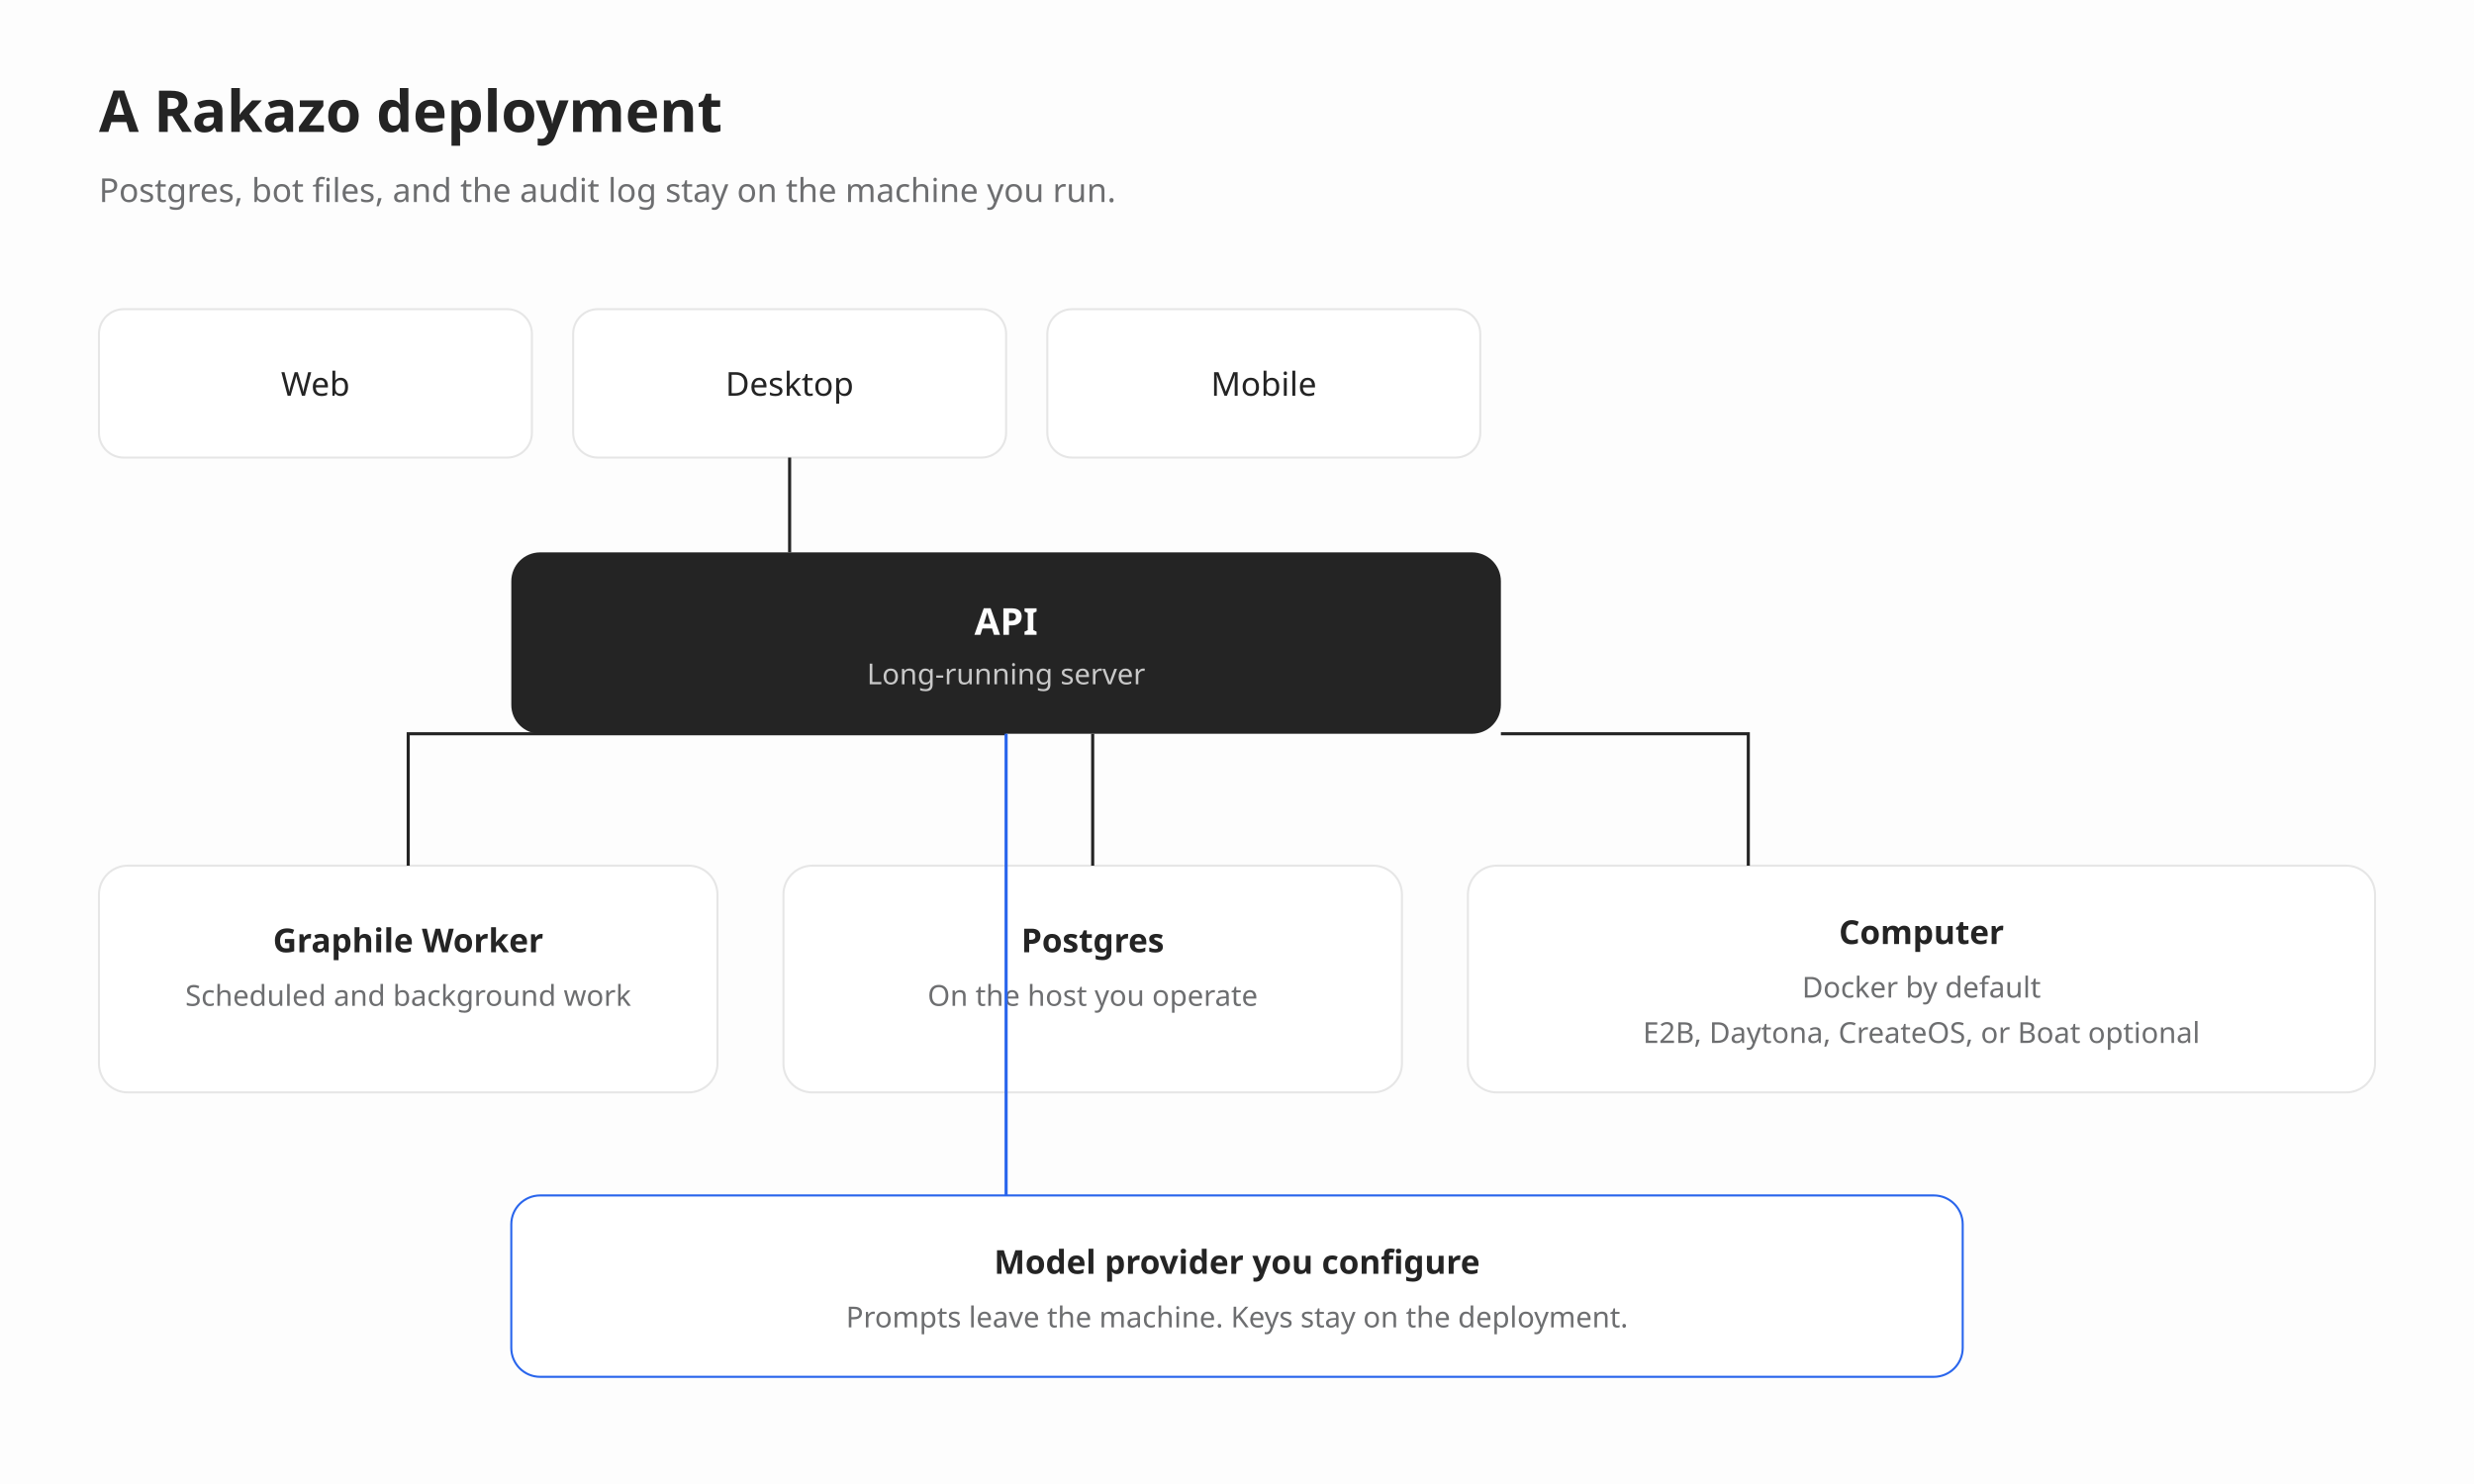
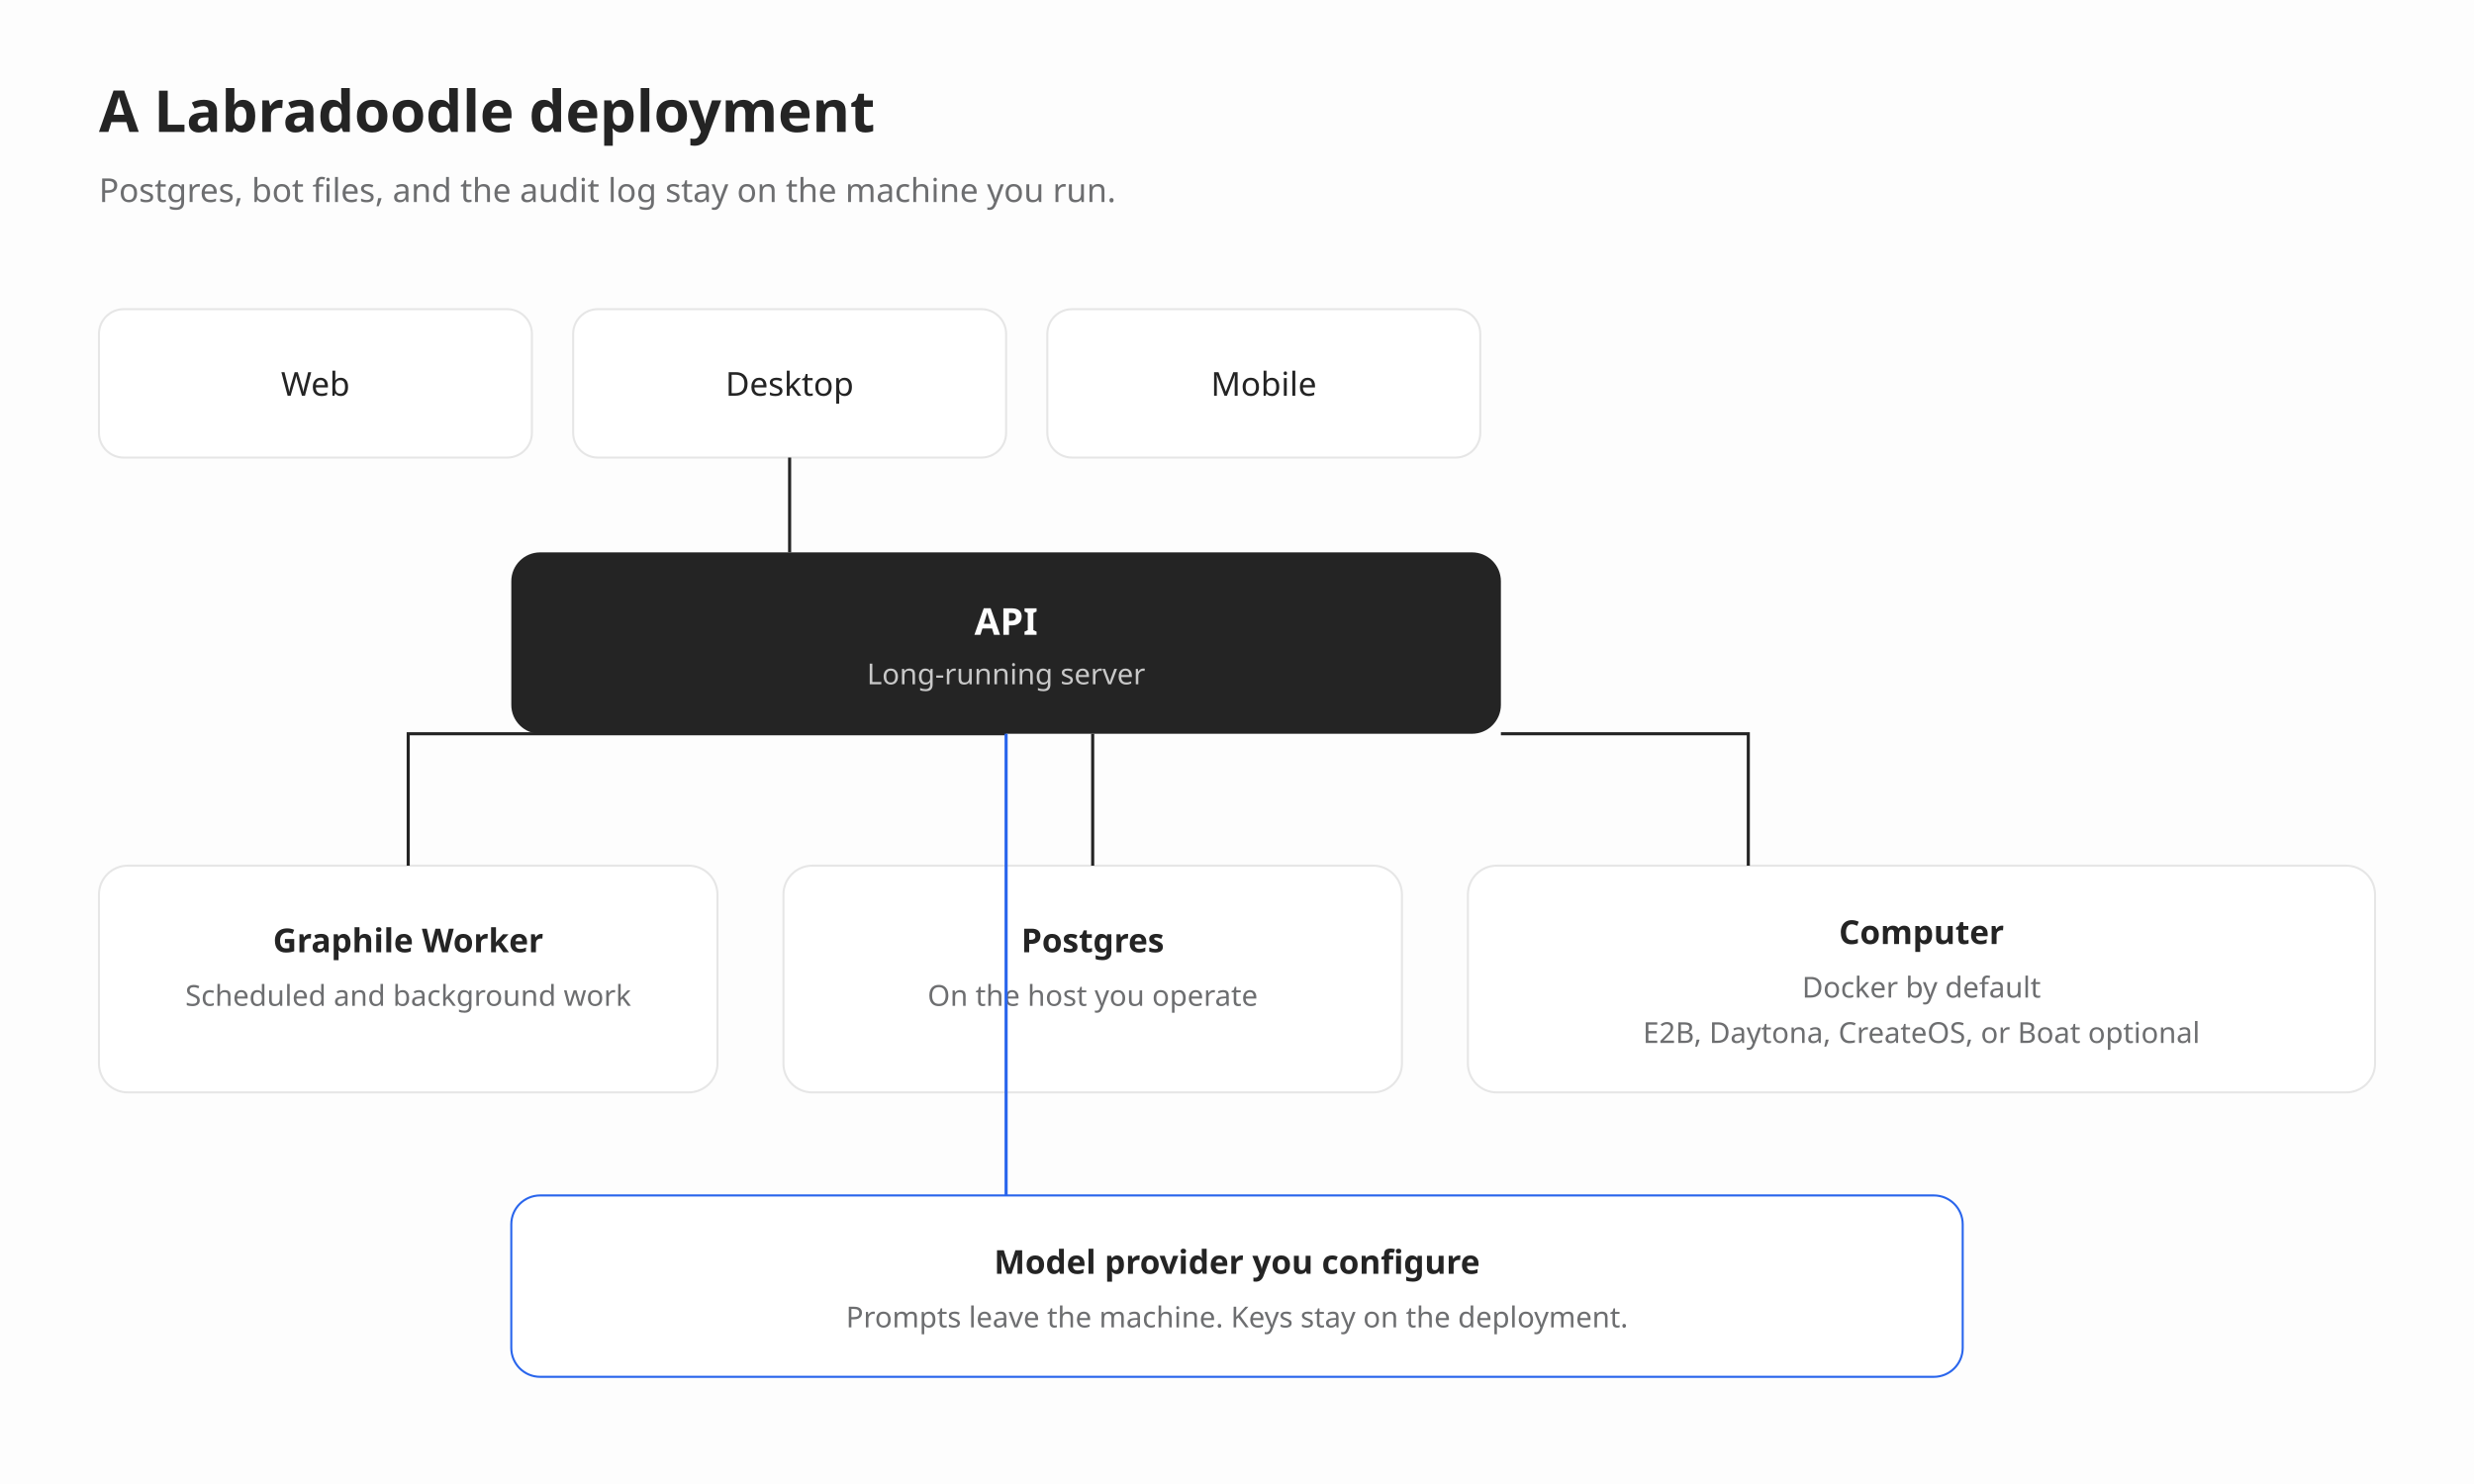
<svg xmlns="http://www.w3.org/2000/svg" width="1200" height="720" viewBox="0 0 1200 720" role="img" aria-labelledby="archTitle archDesc">
  <rect width="1200" height="720" fill="#fdfdfd" />
-   <text x="48" y="64" fill="#242424" font-family="Geist, ui-sans-serif, system-ui, sans-serif" font-size="28" font-weight="600">A Rakazo deployment</text>
+   <text x="48" y="64" fill="#242424" font-family="Geist, ui-sans-serif, system-ui, sans-serif" font-size="28" font-weight="600">A Labradoodle deployment</text>
  <text x="48" y="98" fill="#6d6e70" font-family="Geist, ui-sans-serif, system-ui, sans-serif" font-size="16">Postgres, bot files, and the audit log stay on the machine you run.</text>
  <g font-family="Geist, ui-sans-serif, system-ui, sans-serif" font-size="16" fill="#242424">
    <rect x="48" y="150" width="210" height="72" rx="12" fill="#ffffff" stroke="#e6e6e6" />
    <text x="153" y="192" text-anchor="middle">Web</text>
    <rect x="278" y="150" width="210" height="72" rx="12" fill="#ffffff" stroke="#e6e6e6" />
    <text x="383" y="192" text-anchor="middle">Desktop</text>
    <rect x="508" y="150" width="210" height="72" rx="12" fill="#ffffff" stroke="#e6e6e6" />
    <text x="613" y="192" text-anchor="middle">Mobile</text>
    <path d="M383 222 V268" stroke="#242424" stroke-width="1.5" fill="none" />
    <rect x="248" y="268" width="480" height="88" rx="14" fill="#242424" />
    <text x="488" y="308" text-anchor="middle" fill="#fdfdfd" font-size="18" font-weight="600">API</text>
    <text x="488" y="332" text-anchor="middle" fill="#c8c8c8" font-size="14">Long-running server</text>
    <rect x="48" y="420" width="300" height="110" rx="14" fill="#ffffff" stroke="#e6e6e6" />
    <text x="198" y="462" text-anchor="middle" font-weight="600">Graphile Worker</text>
    <text x="198" y="488" text-anchor="middle" fill="#6d6e70" font-size="14">Scheduled and background work</text>
    <rect x="380" y="420" width="300" height="110" rx="14" fill="#ffffff" stroke="#e6e6e6" />
    <text x="530" y="462" text-anchor="middle" font-weight="600">Postgres</text>
    <text x="530" y="488" text-anchor="middle" fill="#6d6e70" font-size="14">On the host you operate</text>
    <rect x="712" y="420" width="440" height="110" rx="14" fill="#ffffff" stroke="#e6e6e6" />
    <text x="932" y="458" text-anchor="middle" font-weight="600">Computer</text>
    <text x="932" y="484" text-anchor="middle" fill="#6d6e70" font-size="14">Docker by default</text>
    <text x="932" y="506" text-anchor="middle" fill="#6d6e70" font-size="14">E2B, Daytona, CreateOS, or Boat optional</text>
    <path d="M198 420 V356 H488" stroke="#242424" stroke-width="1.5" fill="none" />
    <path d="M530 420 V356" stroke="#242424" stroke-width="1.5" fill="none" />
    <path d="M848 420 V356 H728" stroke="#242424" stroke-width="1.5" fill="none" />
    <rect x="248" y="580" width="704" height="88" rx="14" fill="#ffffff" stroke="#2965ec" />
    <text x="600" y="618" text-anchor="middle" font-weight="600">Model provider you configure</text>
    <text x="600" y="644" text-anchor="middle" fill="#6d6e70" font-size="14">Prompts leave the machine. Keys stay on the deployment.</text>
    <path d="M488 356 V580" stroke="#2965ec" stroke-width="1.5" fill="none" />
  </g>
</svg>
